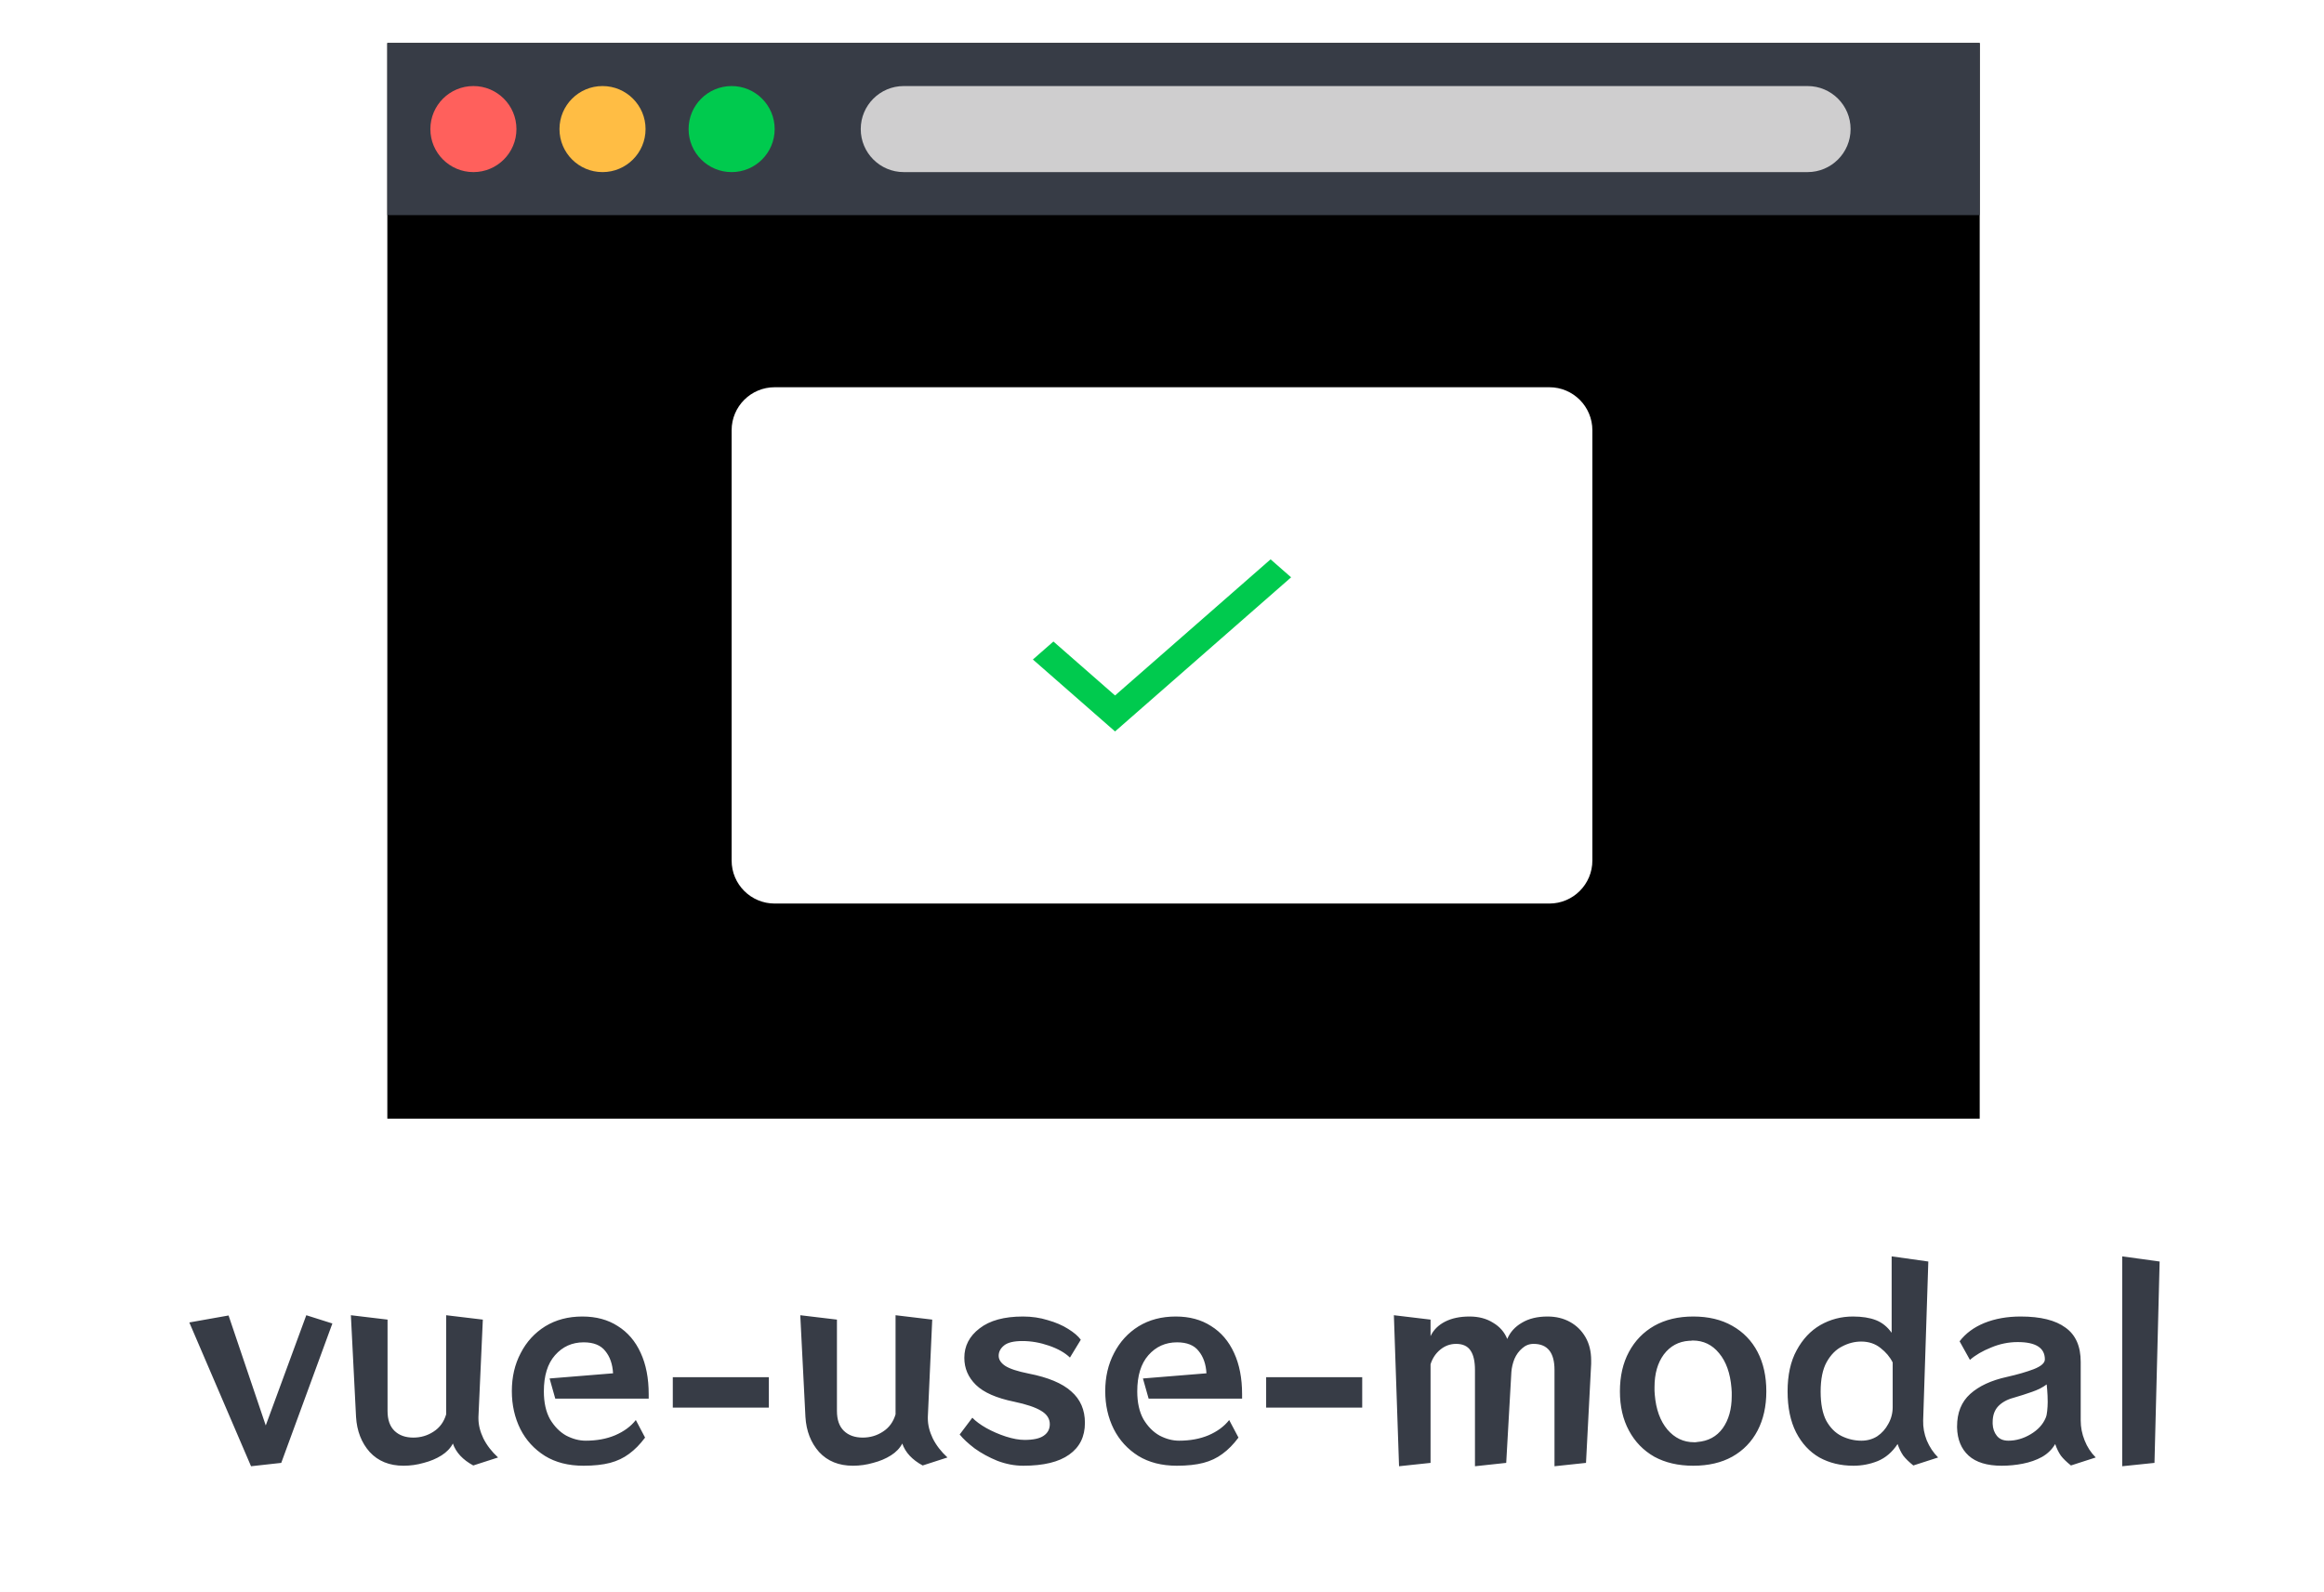
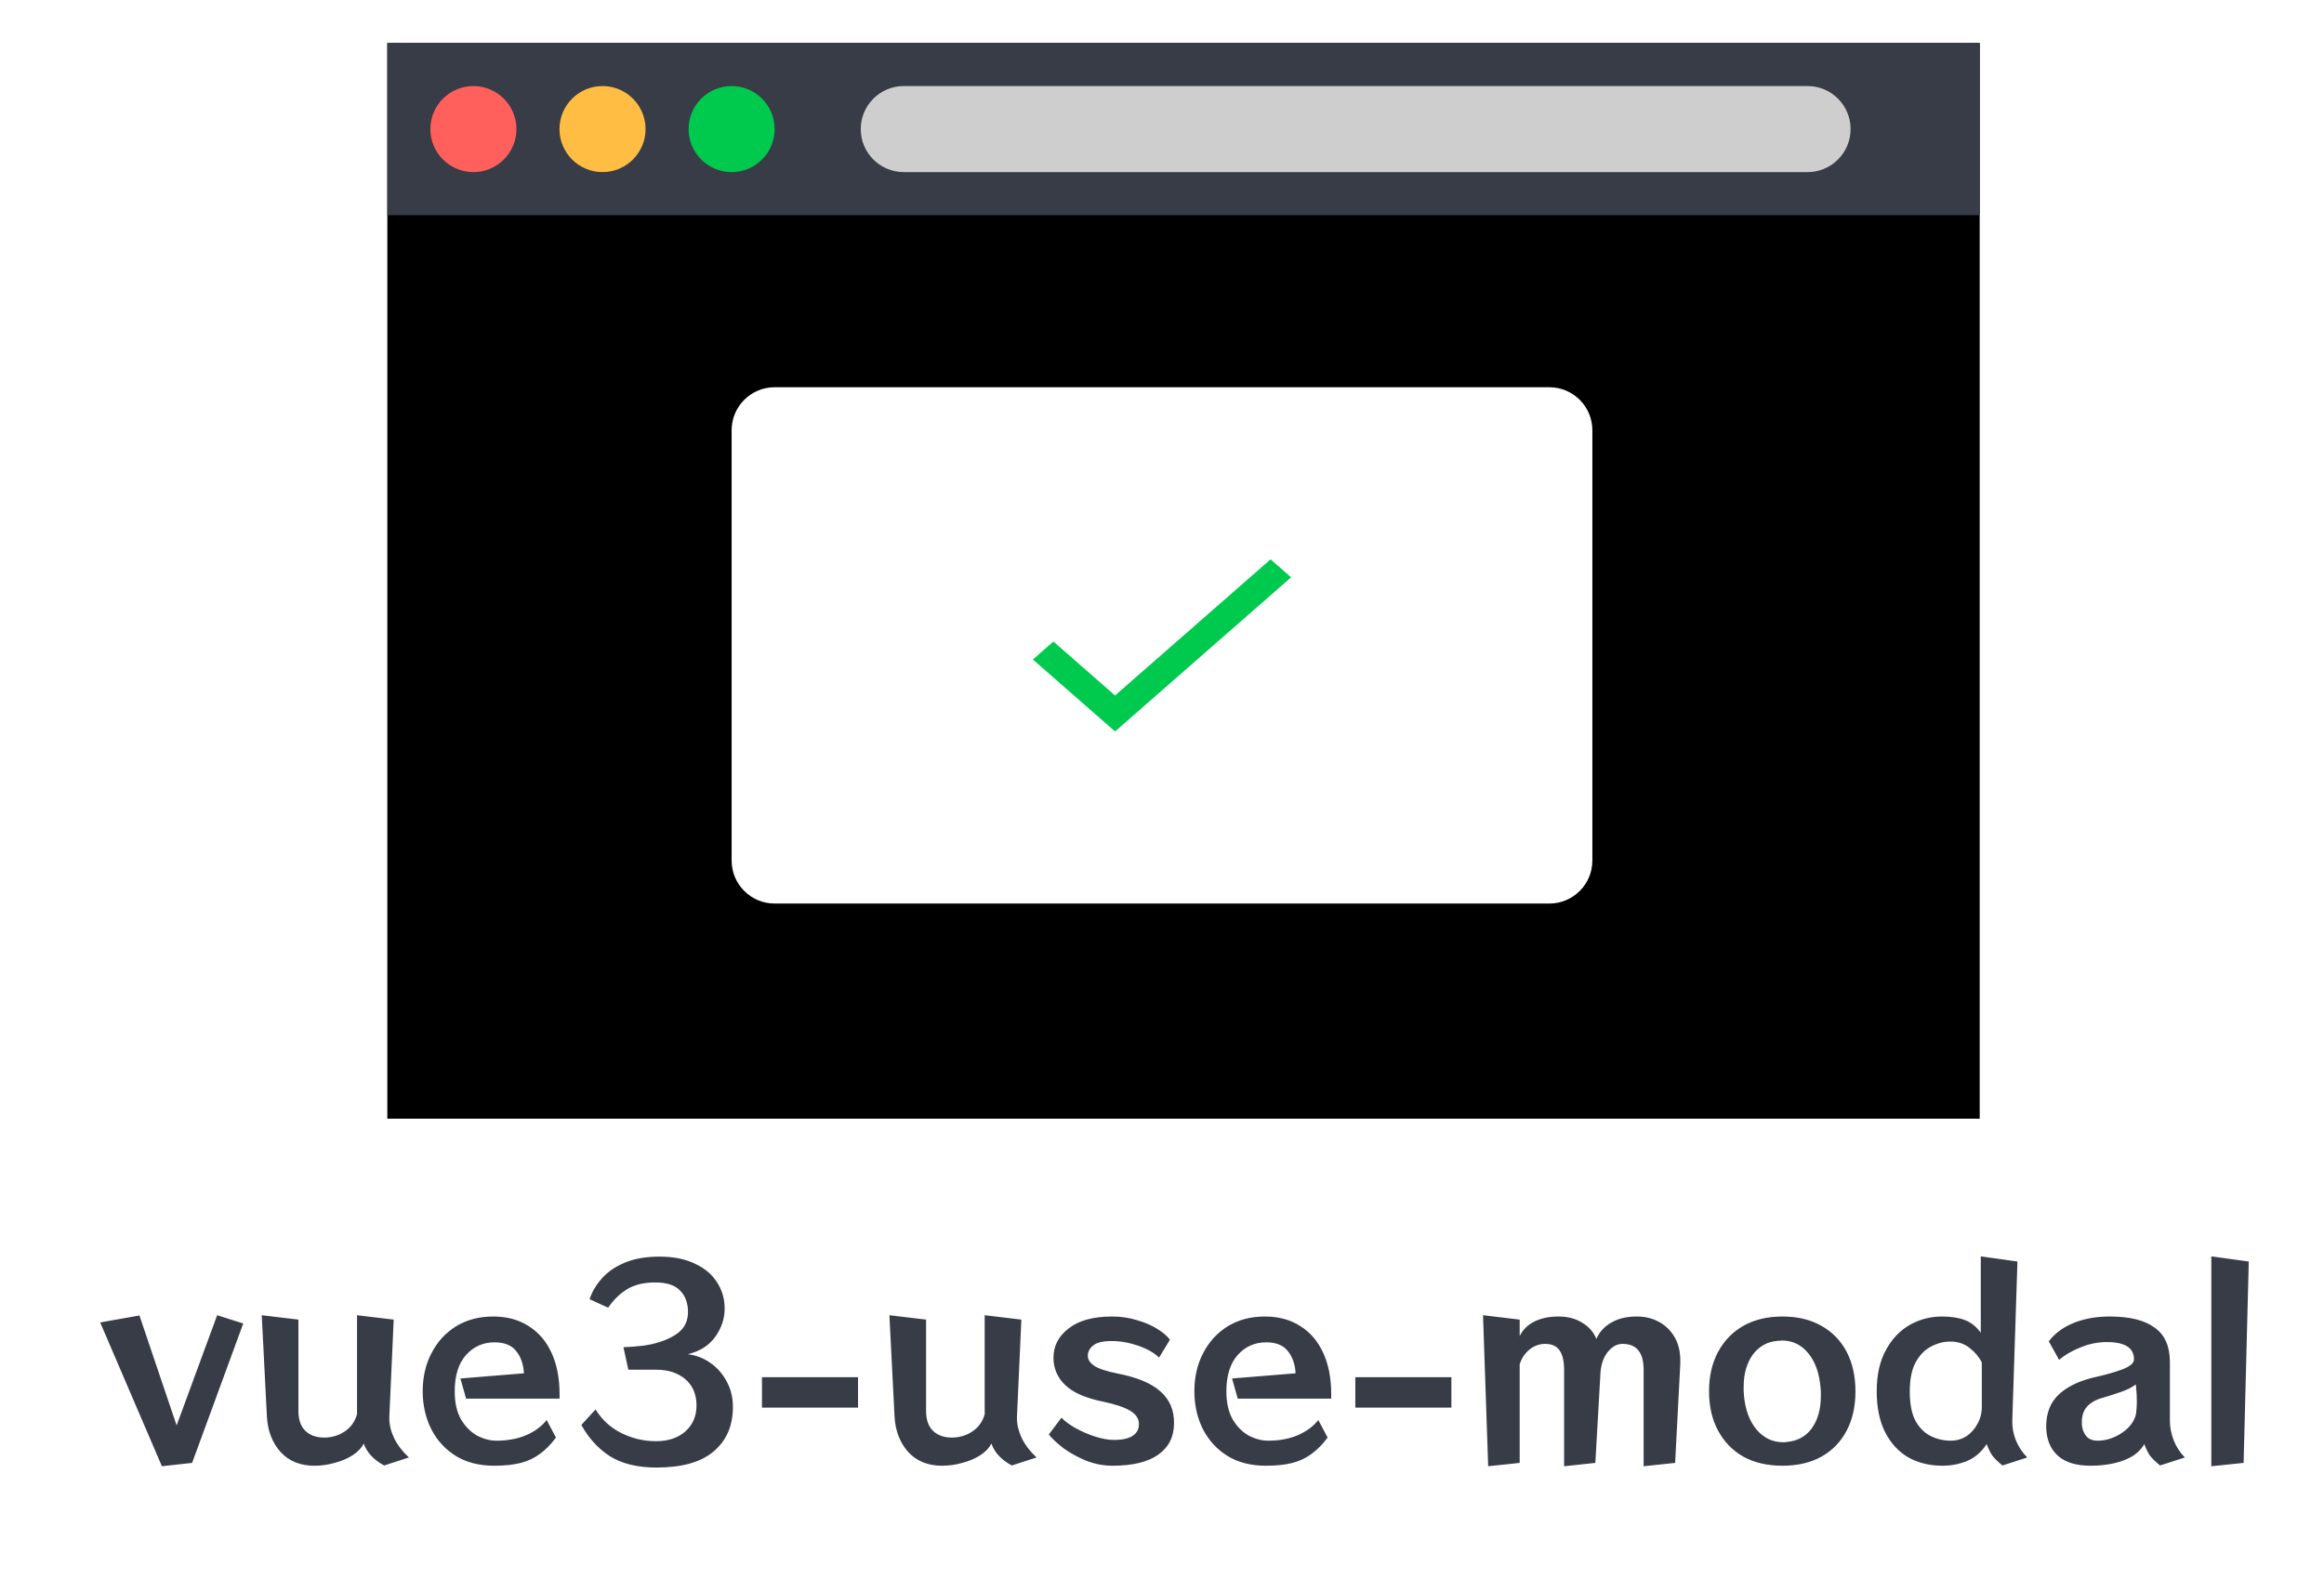
<svg xmlns="http://www.w3.org/2000/svg" width="54" height="37" viewBox="0 0 54 37" fill="none">
  <g clip-path="url(#clip0_2_2)">
    <rect width="54" height="37" fill="white" />
    <rect width="37" height="25" transform="translate(9 1)" fill="black" />
    <rect x="9" y="1" width="37" height="4" fill="#373C46" />
    <rect x="20" y="2" width="23" height="2" rx="1" fill="#CFCECF" />
    <circle cx="11" cy="3" r="1" fill="#FF605C" />
    <circle cx="17" cy="3" r="1" fill="#00CA4E" />
    <circle cx="14" cy="3" r="1" fill="#FFBD44" />
    <rect x="17" y="9" width="20" height="12" rx="1" fill="white" />
    <path d="M25.909 16.164L24.477 14.91L24 15.328L25.909 17L30 13.418L29.523 13L25.909 16.164Z" fill="#00CA4E" />
-     <path d="M5.833 34.078L4.399 30.736L5.311 30.574L6.175 33.13L7.117 30.568L7.723 30.76L6.535 34L5.833 34.078ZM10.997 34.06C10.753 33.928 10.595 33.758 10.523 33.55C10.467 33.658 10.379 33.75 10.259 33.826C10.139 33.902 10.001 33.96 9.845 34C9.693 34.044 9.537 34.066 9.377 34.066C9.049 34.066 8.787 33.96 8.591 33.748C8.399 33.532 8.293 33.26 8.273 32.932L8.153 30.568L9.005 30.67V32.794C9.005 32.998 9.059 33.152 9.167 33.256C9.275 33.36 9.421 33.412 9.605 33.412C9.777 33.412 9.933 33.366 10.073 33.274C10.217 33.182 10.315 33.048 10.367 32.872V30.568L11.219 30.67L11.117 32.932V32.968C11.117 33.116 11.155 33.27 11.231 33.43C11.311 33.59 11.425 33.738 11.573 33.874L10.997 34.06ZM14.989 33.412C14.873 33.568 14.749 33.694 14.617 33.79C14.489 33.886 14.341 33.956 14.174 34C14.005 34.044 13.8 34.066 13.556 34.066C13.207 34.066 12.909 33.99 12.662 33.838C12.414 33.682 12.223 33.474 12.091 33.214C11.96 32.95 11.893 32.656 11.893 32.332C11.893 32.004 11.961 31.71 12.098 31.45C12.233 31.186 12.424 30.978 12.668 30.826C12.915 30.674 13.204 30.598 13.531 30.598C13.851 30.598 14.126 30.672 14.354 30.82C14.585 30.964 14.764 31.172 14.887 31.444C15.011 31.712 15.073 32.032 15.073 32.404V32.506H12.902L12.77 32.038L14.245 31.918C14.233 31.706 14.174 31.534 14.066 31.402C13.961 31.266 13.793 31.198 13.562 31.198C13.293 31.198 13.072 31.298 12.896 31.498C12.723 31.694 12.637 31.974 12.637 32.338C12.637 32.598 12.685 32.814 12.781 32.986C12.882 33.154 13.005 33.28 13.153 33.364C13.306 33.444 13.457 33.484 13.61 33.484C13.866 33.484 14.094 33.442 14.293 33.358C14.498 33.27 14.658 33.152 14.774 33.004L14.989 33.412ZM15.633 32.716V32.008H17.865V32.716H15.633ZM21.439 34.06C21.195 33.928 21.037 33.758 20.965 33.55C20.909 33.658 20.821 33.75 20.701 33.826C20.581 33.902 20.443 33.96 20.287 34C20.135 34.044 19.979 34.066 19.819 34.066C19.491 34.066 19.229 33.96 19.033 33.748C18.841 33.532 18.735 33.26 18.715 32.932L18.595 30.568L19.447 30.67V32.794C19.447 32.998 19.501 33.152 19.609 33.256C19.717 33.36 19.863 33.412 20.047 33.412C20.219 33.412 20.375 33.366 20.515 33.274C20.659 33.182 20.757 33.048 20.809 32.872V30.568L21.661 30.67L21.559 32.932V32.968C21.559 33.116 21.597 33.27 21.673 33.43C21.753 33.59 21.867 33.738 22.015 33.874L21.439 34.06ZM24.861 31.552C24.745 31.44 24.583 31.348 24.375 31.276C24.167 31.204 23.961 31.168 23.757 31.168C23.557 31.168 23.415 31.202 23.331 31.27C23.247 31.338 23.205 31.418 23.205 31.51C23.205 31.598 23.255 31.676 23.355 31.744C23.459 31.812 23.641 31.872 23.901 31.924C24.353 32.012 24.683 32.15 24.891 32.338C25.103 32.522 25.209 32.766 25.209 33.07C25.209 33.39 25.087 33.636 24.843 33.808C24.603 33.98 24.247 34.066 23.775 34.066C23.575 34.066 23.375 34.028 23.175 33.952C22.979 33.872 22.803 33.776 22.647 33.664C22.495 33.548 22.379 33.44 22.299 33.34L22.593 32.95C22.669 33.03 22.777 33.11 22.917 33.19C23.061 33.27 23.213 33.336 23.373 33.388C23.537 33.44 23.681 33.466 23.805 33.466C24.009 33.466 24.157 33.434 24.249 33.37C24.345 33.306 24.393 33.216 24.393 33.1C24.393 32.972 24.325 32.868 24.189 32.788C24.057 32.708 23.849 32.638 23.565 32.578C23.153 32.494 22.857 32.364 22.677 32.188C22.497 32.012 22.407 31.802 22.407 31.558C22.407 31.282 22.525 31.054 22.761 30.874C22.997 30.69 23.333 30.598 23.769 30.598C23.973 30.598 24.165 30.626 24.345 30.682C24.529 30.734 24.687 30.802 24.819 30.886C24.955 30.97 25.053 31.054 25.113 31.138L24.861 31.552ZM28.777 33.412C28.661 33.568 28.537 33.694 28.405 33.79C28.277 33.886 28.129 33.956 27.961 34C27.793 34.044 27.587 34.066 27.343 34.066C26.995 34.066 26.697 33.99 26.449 33.838C26.201 33.682 26.011 33.474 25.879 33.214C25.747 32.95 25.681 32.656 25.681 32.332C25.681 32.004 25.749 31.71 25.885 31.45C26.021 31.186 26.211 30.978 26.455 30.826C26.703 30.674 26.991 30.598 27.319 30.598C27.639 30.598 27.913 30.672 28.141 30.82C28.373 30.964 28.551 31.172 28.675 31.444C28.799 31.712 28.861 32.032 28.861 32.404V32.506H26.689L26.557 32.038L28.033 31.918C28.021 31.706 27.961 31.534 27.853 31.402C27.749 31.266 27.581 31.198 27.349 31.198C27.081 31.198 26.859 31.298 26.683 31.498C26.511 31.694 26.425 31.974 26.425 32.338C26.425 32.598 26.473 32.814 26.569 32.986C26.669 33.154 26.793 33.28 26.941 33.364C27.093 33.444 27.245 33.484 27.397 33.484C27.653 33.484 27.881 33.442 28.081 33.358C28.285 33.27 28.445 33.152 28.561 33.004L28.777 33.412ZM29.42 32.716V32.008H31.652V32.716H29.42ZM36.12 34.078V31.84C36.12 31.436 35.958 31.234 35.634 31.234C35.534 31.234 35.446 31.268 35.37 31.336C35.294 31.4 35.234 31.482 35.19 31.582C35.15 31.682 35.126 31.784 35.118 31.888L34.998 34L34.272 34.078V31.84C34.272 31.64 34.238 31.49 34.17 31.39C34.102 31.286 33.99 31.234 33.834 31.234C33.698 31.234 33.576 31.278 33.468 31.366C33.36 31.454 33.284 31.568 33.24 31.708V34L32.508 34.078L32.388 30.568L33.24 30.67V31.054C33.308 30.91 33.42 30.798 33.576 30.718C33.732 30.638 33.922 30.598 34.146 30.598C34.358 30.598 34.54 30.646 34.692 30.742C34.848 30.834 34.958 30.96 35.022 31.12C35.09 30.96 35.204 30.834 35.364 30.742C35.524 30.646 35.722 30.598 35.958 30.598C36.154 30.598 36.328 30.64 36.48 30.724C36.632 30.808 36.752 30.926 36.84 31.078C36.928 31.23 36.972 31.41 36.972 31.618V31.696L36.852 34L36.12 34.078ZM39.344 34.066C38.996 34.066 38.694 33.996 38.438 33.856C38.186 33.712 37.99 33.51 37.85 33.25C37.71 32.99 37.64 32.686 37.64 32.338C37.64 31.986 37.71 31.68 37.85 31.42C37.99 31.16 38.186 30.958 38.438 30.814C38.694 30.67 38.996 30.598 39.344 30.598C39.696 30.598 39.998 30.67 40.25 30.814C40.506 30.958 40.702 31.16 40.838 31.42C40.974 31.68 41.042 31.986 41.042 32.338C41.042 32.686 40.974 32.99 40.838 33.25C40.702 33.51 40.506 33.712 40.25 33.856C39.998 33.996 39.696 34.066 39.344 34.066ZM39.44 33.514C39.692 33.494 39.888 33.388 40.028 33.196C40.168 33 40.238 32.75 40.238 32.446C40.238 32.414 40.238 32.384 40.238 32.356C40.238 32.324 40.236 32.292 40.232 32.26C40.204 31.916 40.108 31.646 39.944 31.45C39.784 31.254 39.58 31.156 39.332 31.156C39.316 31.156 39.302 31.158 39.29 31.162C39.278 31.162 39.264 31.162 39.248 31.162C39.004 31.178 38.808 31.284 38.66 31.48C38.516 31.676 38.444 31.928 38.444 32.236C38.444 32.264 38.444 32.294 38.444 32.326C38.444 32.354 38.446 32.384 38.45 32.416C38.478 32.756 38.576 33.026 38.744 33.226C38.912 33.422 39.118 33.52 39.362 33.52C39.374 33.52 39.386 33.52 39.398 33.52C39.414 33.516 39.428 33.514 39.44 33.514ZM44.458 34.06C44.358 33.98 44.28 33.904 44.224 33.832C44.172 33.756 44.128 33.666 44.092 33.562C43.968 33.75 43.814 33.882 43.63 33.958C43.45 34.03 43.262 34.066 43.066 34.066C42.77 34.066 42.506 34.002 42.274 33.874C42.046 33.742 41.866 33.548 41.734 33.292C41.602 33.032 41.536 32.714 41.536 32.338C41.536 31.958 41.606 31.64 41.746 31.384C41.886 31.124 42.07 30.928 42.298 30.796C42.53 30.664 42.782 30.598 43.054 30.598C43.266 30.598 43.444 30.626 43.588 30.682C43.732 30.738 43.854 30.836 43.954 30.976V29.2L44.806 29.32L44.686 33.016C44.682 33.172 44.71 33.326 44.77 33.478C44.834 33.63 44.922 33.762 45.034 33.874L44.458 34.06ZM43.978 31.666C43.914 31.538 43.82 31.426 43.696 31.33C43.572 31.23 43.422 31.18 43.246 31.18C43.094 31.18 42.946 31.218 42.802 31.294C42.658 31.366 42.538 31.488 42.442 31.66C42.35 31.828 42.304 32.056 42.304 32.344C42.304 32.628 42.348 32.854 42.436 33.022C42.528 33.186 42.646 33.304 42.79 33.376C42.938 33.448 43.092 33.484 43.252 33.484C43.388 33.484 43.51 33.45 43.618 33.382C43.726 33.31 43.812 33.214 43.876 33.094C43.944 32.974 43.978 32.844 43.978 32.704V31.666ZM48.12 34.06C48.02 33.98 47.941 33.904 47.886 33.832C47.834 33.756 47.789 33.666 47.754 33.562C47.681 33.686 47.58 33.786 47.447 33.862C47.316 33.934 47.167 33.986 47.004 34.018C46.843 34.05 46.679 34.066 46.511 34.066C46.172 34.066 45.916 33.988 45.743 33.832C45.572 33.676 45.481 33.458 45.474 33.178V33.154C45.474 32.834 45.575 32.582 45.779 32.398C45.983 32.214 46.267 32.082 46.632 32.002C46.88 31.946 47.087 31.886 47.255 31.822C47.428 31.754 47.514 31.678 47.514 31.594C47.514 31.326 47.303 31.192 46.883 31.192C46.672 31.192 46.465 31.234 46.266 31.318C46.066 31.398 45.901 31.494 45.773 31.606L45.533 31.174C45.673 30.99 45.865 30.848 46.109 30.748C46.358 30.648 46.638 30.598 46.95 30.598C47.413 30.598 47.761 30.684 47.993 30.856C48.23 31.024 48.347 31.29 48.347 31.654V33.016C48.347 33.172 48.377 33.326 48.438 33.478C48.498 33.63 48.584 33.762 48.696 33.874L48.12 34.06ZM46.301 33.094C46.306 33.202 46.337 33.294 46.398 33.37C46.458 33.446 46.547 33.484 46.667 33.484C46.843 33.484 47.016 33.434 47.184 33.334C47.352 33.234 47.468 33.108 47.532 32.956C47.551 32.912 47.563 32.858 47.568 32.794C47.575 32.726 47.58 32.656 47.58 32.584C47.58 32.48 47.575 32.386 47.568 32.302C47.559 32.218 47.556 32.176 47.556 32.176C47.468 32.244 47.353 32.302 47.214 32.35C47.078 32.398 46.934 32.444 46.782 32.488C46.633 32.528 46.516 32.594 46.428 32.686C46.343 32.778 46.301 32.9 46.301 33.052V33.094ZM49.311 34.078V29.2L50.181 29.32L50.061 34L49.311 34.078Z" fill="#373C46" />
+     <path d="M3.762 34.078L2.328 30.736L3.24 30.574L4.104 33.13L5.046 30.568L5.652 30.76L4.464 34L3.762 34.078ZM8.926 34.06C8.682 33.928 8.524 33.758 8.452 33.55C8.396 33.658 8.308 33.75 8.188 33.826C8.068 33.902 7.93 33.96 7.774 34C7.622 34.044 7.466 34.066 7.306 34.066C6.978 34.066 6.716 33.96 6.52 33.748C6.328 33.532 6.222 33.26 6.202 32.932L6.082 30.568L6.934 30.67V32.794C6.934 32.998 6.988 33.152 7.096 33.256C7.204 33.36 7.35 33.412 7.534 33.412C7.706 33.412 7.862 33.366 8.002 33.274C8.146 33.182 8.244 33.048 8.296 32.872V30.568L9.148 30.67L9.046 32.932V32.968C9.046 33.116 9.084 33.27 9.16 33.43C9.24 33.59 9.354 33.738 9.502 33.874L8.926 34.06ZM12.918 33.412C12.802 33.568 12.678 33.694 12.546 33.79C12.418 33.886 12.27 33.956 12.102 34C11.934 34.044 11.728 34.066 11.484 34.066C11.136 34.066 10.838 33.99 10.59 33.838C10.342 33.682 10.152 33.474 10.02 33.214C9.888 32.95 9.822 32.656 9.822 32.332C9.822 32.004 9.89 31.71 10.026 31.45C10.162 31.186 10.352 30.978 10.596 30.826C10.844 30.674 11.132 30.598 11.46 30.598C11.78 30.598 12.054 30.672 12.282 30.82C12.514 30.964 12.692 31.172 12.816 31.444C12.94 31.712 13.002 32.032 13.002 32.404V32.506H10.83L10.698 32.038L12.174 31.918C12.162 31.706 12.102 31.534 11.994 31.402C11.89 31.266 11.722 31.198 11.49 31.198C11.222 31.198 11 31.298 10.824 31.498C10.652 31.694 10.566 31.974 10.566 32.338C10.566 32.598 10.614 32.814 10.71 32.986C10.81 33.154 10.934 33.28 11.082 33.364C11.234 33.444 11.386 33.484 11.538 33.484C11.794 33.484 12.022 33.442 12.222 33.358C12.426 33.27 12.586 33.152 12.702 33.004L12.918 33.412ZM14.6 31.834L14.486 31.312C14.538 31.308 14.606 31.304 14.69 31.3C14.774 31.292 14.858 31.284 14.942 31.276C15.026 31.264 15.094 31.252 15.146 31.24C15.394 31.184 15.596 31.098 15.752 30.982C15.908 30.862 15.986 30.7 15.986 30.496C15.986 30.284 15.924 30.116 15.8 29.992C15.68 29.868 15.488 29.806 15.224 29.806C14.956 29.806 14.736 29.86 14.564 29.968C14.392 30.076 14.248 30.218 14.132 30.394L13.7 30.196C13.756 30.024 13.85 29.864 13.982 29.716C14.114 29.564 14.29 29.442 14.51 29.35C14.734 29.254 15.006 29.206 15.326 29.206C15.646 29.206 15.918 29.26 16.142 29.368C16.37 29.472 16.542 29.616 16.658 29.8C16.778 29.98 16.838 30.184 16.838 30.412C16.838 30.644 16.766 30.862 16.622 31.066C16.478 31.27 16.264 31.406 15.98 31.474C16.176 31.498 16.352 31.566 16.508 31.678C16.668 31.79 16.794 31.934 16.886 32.11C16.982 32.286 17.03 32.482 17.03 32.698C17.03 33.134 16.882 33.478 16.586 33.73C16.294 33.982 15.85 34.108 15.254 34.108C14.818 34.108 14.46 34.022 14.18 33.85C13.904 33.674 13.68 33.43 13.508 33.118L13.838 32.758C13.99 33.002 14.192 33.186 14.444 33.31C14.696 33.434 14.962 33.496 15.242 33.496C15.526 33.496 15.754 33.42 15.926 33.268C16.098 33.112 16.184 32.912 16.184 32.668C16.184 32.408 16.098 32.204 15.926 32.056C15.754 31.908 15.526 31.834 15.242 31.834H14.6ZM17.705 32.716V32.008H19.937V32.716H17.705ZM23.51 34.06C23.266 33.928 23.108 33.758 23.036 33.55C22.98 33.658 22.892 33.75 22.772 33.826C22.652 33.902 22.514 33.96 22.358 34C22.206 34.044 22.05 34.066 21.89 34.066C21.562 34.066 21.3 33.96 21.104 33.748C20.912 33.532 20.806 33.26 20.786 32.932L20.666 30.568L21.518 30.67V32.794C21.518 32.998 21.572 33.152 21.68 33.256C21.788 33.36 21.934 33.412 22.118 33.412C22.29 33.412 22.446 33.366 22.586 33.274C22.73 33.182 22.828 33.048 22.88 32.872V30.568L23.732 30.67L23.63 32.932V32.968C23.63 33.116 23.668 33.27 23.744 33.43C23.824 33.59 23.938 33.738 24.086 33.874L23.51 34.06ZM26.932 31.552C26.816 31.44 26.654 31.348 26.446 31.276C26.238 31.204 26.032 31.168 25.828 31.168C25.628 31.168 25.486 31.202 25.402 31.27C25.318 31.338 25.276 31.418 25.276 31.51C25.276 31.598 25.326 31.676 25.426 31.744C25.53 31.812 25.712 31.872 25.972 31.924C26.424 32.012 26.754 32.15 26.962 32.338C27.174 32.522 27.28 32.766 27.28 33.07C27.28 33.39 27.158 33.636 26.914 33.808C26.674 33.98 26.318 34.066 25.846 34.066C25.646 34.066 25.446 34.028 25.246 33.952C25.05 33.872 24.874 33.776 24.718 33.664C24.566 33.548 24.45 33.44 24.37 33.34L24.664 32.95C24.74 33.03 24.848 33.11 24.988 33.19C25.132 33.27 25.284 33.336 25.444 33.388C25.608 33.44 25.752 33.466 25.876 33.466C26.08 33.466 26.228 33.434 26.32 33.37C26.416 33.306 26.464 33.216 26.464 33.1C26.464 32.972 26.396 32.868 26.26 32.788C26.128 32.708 25.92 32.638 25.636 32.578C25.224 32.494 24.928 32.364 24.748 32.188C24.568 32.012 24.478 31.802 24.478 31.558C24.478 31.282 24.596 31.054 24.832 30.874C25.068 30.69 25.404 30.598 25.84 30.598C26.044 30.598 26.236 30.626 26.416 30.682C26.6 30.734 26.758 30.802 26.89 30.886C27.026 30.97 27.124 31.054 27.184 31.138L26.932 31.552ZM30.848 33.412C30.732 33.568 30.608 33.694 30.476 33.79C30.348 33.886 30.2 33.956 30.032 34C29.864 34.044 29.658 34.066 29.414 34.066C29.066 34.066 28.768 33.99 28.52 33.838C28.272 33.682 28.082 33.474 27.95 33.214C27.818 32.95 27.752 32.656 27.752 32.332C27.752 32.004 27.82 31.71 27.956 31.45C28.092 31.186 28.282 30.978 28.526 30.826C28.774 30.674 29.062 30.598 29.39 30.598C29.71 30.598 29.984 30.672 30.212 30.82C30.444 30.964 30.622 31.172 30.746 31.444C30.87 31.712 30.932 32.032 30.932 32.404V32.506H28.76L28.628 32.038L30.104 31.918C30.092 31.706 30.032 31.534 29.924 31.402C29.82 31.266 29.652 31.198 29.42 31.198C29.152 31.198 28.93 31.298 28.754 31.498C28.582 31.694 28.496 31.974 28.496 32.338C28.496 32.598 28.544 32.814 28.64 32.986C28.74 33.154 28.864 33.28 29.012 33.364C29.164 33.444 29.316 33.484 29.468 33.484C29.724 33.484 29.952 33.442 30.152 33.358C30.356 33.27 30.516 33.152 30.632 33.004L30.848 33.412ZM31.492 32.716V32.008H33.724V32.716H31.492ZM38.191 34.078V31.84C38.191 31.436 38.029 31.234 37.705 31.234C37.605 31.234 37.517 31.268 37.441 31.336C37.365 31.4 37.305 31.482 37.261 31.582C37.221 31.682 37.197 31.784 37.189 31.888L37.069 34L36.343 34.078V31.84C36.343 31.64 36.309 31.49 36.241 31.39C36.173 31.286 36.061 31.234 35.905 31.234C35.769 31.234 35.647 31.278 35.539 31.366C35.431 31.454 35.355 31.568 35.311 31.708V34L34.579 34.078L34.459 30.568L35.311 30.67V31.054C35.379 30.91 35.491 30.798 35.647 30.718C35.803 30.638 35.993 30.598 36.217 30.598C36.429 30.598 36.611 30.646 36.763 30.742C36.919 30.834 37.029 30.96 37.093 31.12C37.161 30.96 37.275 30.834 37.435 30.742C37.595 30.646 37.793 30.598 38.029 30.598C38.225 30.598 38.399 30.64 38.551 30.724C38.703 30.808 38.823 30.926 38.911 31.078C38.999 31.23 39.043 31.41 39.043 31.618V31.696L38.923 34L38.191 34.078ZM41.415 34.066C41.067 34.066 40.765 33.996 40.509 33.856C40.257 33.712 40.061 33.51 39.921 33.25C39.781 32.99 39.711 32.686 39.711 32.338C39.711 31.986 39.781 31.68 39.921 31.42C40.061 31.16 40.257 30.958 40.509 30.814C40.765 30.67 41.067 30.598 41.415 30.598C41.767 30.598 42.069 30.67 42.321 30.814C42.577 30.958 42.773 31.16 42.909 31.42C43.045 31.68 43.113 31.986 43.113 32.338C43.113 32.686 43.045 32.99 42.909 33.25C42.773 33.51 42.577 33.712 42.321 33.856C42.069 33.996 41.767 34.066 41.415 34.066ZM41.511 33.514C41.763 33.494 41.959 33.388 42.099 33.196C42.239 33 42.309 32.75 42.309 32.446C42.309 32.414 42.309 32.384 42.309 32.356C42.309 32.324 42.307 32.292 42.303 32.26C42.275 31.916 42.179 31.646 42.015 31.45C41.855 31.254 41.651 31.156 41.403 31.156C41.387 31.156 41.373 31.158 41.361 31.162C41.349 31.162 41.335 31.162 41.319 31.162C41.075 31.178 40.879 31.284 40.731 31.48C40.587 31.676 40.515 31.928 40.515 32.236C40.515 32.264 40.515 32.294 40.515 32.326C40.515 32.354 40.517 32.384 40.521 32.416C40.549 32.756 40.647 33.026 40.815 33.226C40.983 33.422 41.189 33.52 41.433 33.52C41.445 33.52 41.457 33.52 41.469 33.52C41.485 33.516 41.499 33.514 41.511 33.514ZM46.529 34.06C46.429 33.98 46.351 33.904 46.295 33.832C46.243 33.756 46.199 33.666 46.163 33.562C46.039 33.75 45.885 33.882 45.701 33.958C45.521 34.03 45.333 34.066 45.137 34.066C44.841 34.066 44.577 34.002 44.345 33.874C44.117 33.742 43.937 33.548 43.805 33.292C43.673 33.032 43.607 32.714 43.607 32.338C43.607 31.958 43.677 31.64 43.817 31.384C43.957 31.124 44.141 30.928 44.369 30.796C44.601 30.664 44.853 30.598 45.125 30.598C45.337 30.598 45.515 30.626 45.659 30.682C45.803 30.738 45.925 30.836 46.025 30.976V29.2L46.877 29.32L46.757 33.016C46.753 33.172 46.781 33.326 46.841 33.478C46.905 33.63 46.993 33.762 47.105 33.874L46.529 34.06ZM46.049 31.666C45.985 31.538 45.891 31.426 45.767 31.33C45.643 31.23 45.493 31.18 45.317 31.18C45.165 31.18 45.017 31.218 44.873 31.294C44.729 31.366 44.609 31.488 44.513 31.66C44.421 31.828 44.375 32.056 44.375 32.344C44.375 32.628 44.419 32.854 44.507 33.022C44.599 33.186 44.717 33.304 44.861 33.376C45.009 33.448 45.163 33.484 45.323 33.484C45.459 33.484 45.581 33.45 45.689 33.382C45.797 33.31 45.883 33.214 45.947 33.094C46.015 32.974 46.049 32.844 46.049 32.704V31.666ZM50.191 34.06C50.091 33.98 50.013 33.904 49.957 33.832C49.905 33.756 49.861 33.666 49.825 33.562C49.753 33.686 49.651 33.786 49.519 33.862C49.387 33.934 49.239 33.986 49.075 34.018C48.915 34.05 48.751 34.066 48.583 34.066C48.243 34.066 47.987 33.988 47.815 33.832C47.643 33.676 47.553 33.458 47.545 33.178V33.154C47.545 32.834 47.647 32.582 47.851 32.398C48.055 32.214 48.339 32.082 48.703 32.002C48.951 31.946 49.159 31.886 49.327 31.822C49.499 31.754 49.585 31.678 49.585 31.594C49.585 31.326 49.375 31.192 48.955 31.192C48.743 31.192 48.537 31.234 48.337 31.318C48.137 31.398 47.973 31.494 47.845 31.606L47.605 31.174C47.745 30.99 47.937 30.848 48.181 30.748C48.429 30.648 48.709 30.598 49.021 30.598C49.485 30.598 49.833 30.684 50.065 30.856C50.301 31.024 50.419 31.29 50.419 31.654V33.016C50.419 33.172 50.449 33.326 50.509 33.478C50.569 33.63 50.655 33.762 50.767 33.874L50.191 34.06ZM48.373 33.094C48.377 33.202 48.409 33.294 48.469 33.37C48.529 33.446 48.619 33.484 48.739 33.484C48.915 33.484 49.087 33.434 49.255 33.334C49.423 33.234 49.539 33.108 49.603 32.956C49.623 32.912 49.635 32.858 49.639 32.794C49.647 32.726 49.651 32.656 49.651 32.584C49.651 32.48 49.647 32.386 49.639 32.302C49.631 32.218 49.627 32.176 49.627 32.176C49.539 32.244 49.425 32.302 49.285 32.35C49.149 32.398 49.005 32.444 48.853 32.488C48.705 32.528 48.587 32.594 48.499 32.686C48.415 32.778 48.373 32.9 48.373 33.052V33.094ZM51.382 34.078V29.2L52.252 29.32L52.132 34L51.382 34.078Z" fill="#373C46" />
  </g>
  <defs>
    <clipPath id="clip0_2_2">
      <rect width="54" height="37" fill="white" />
    </clipPath>
  </defs>
</svg>
